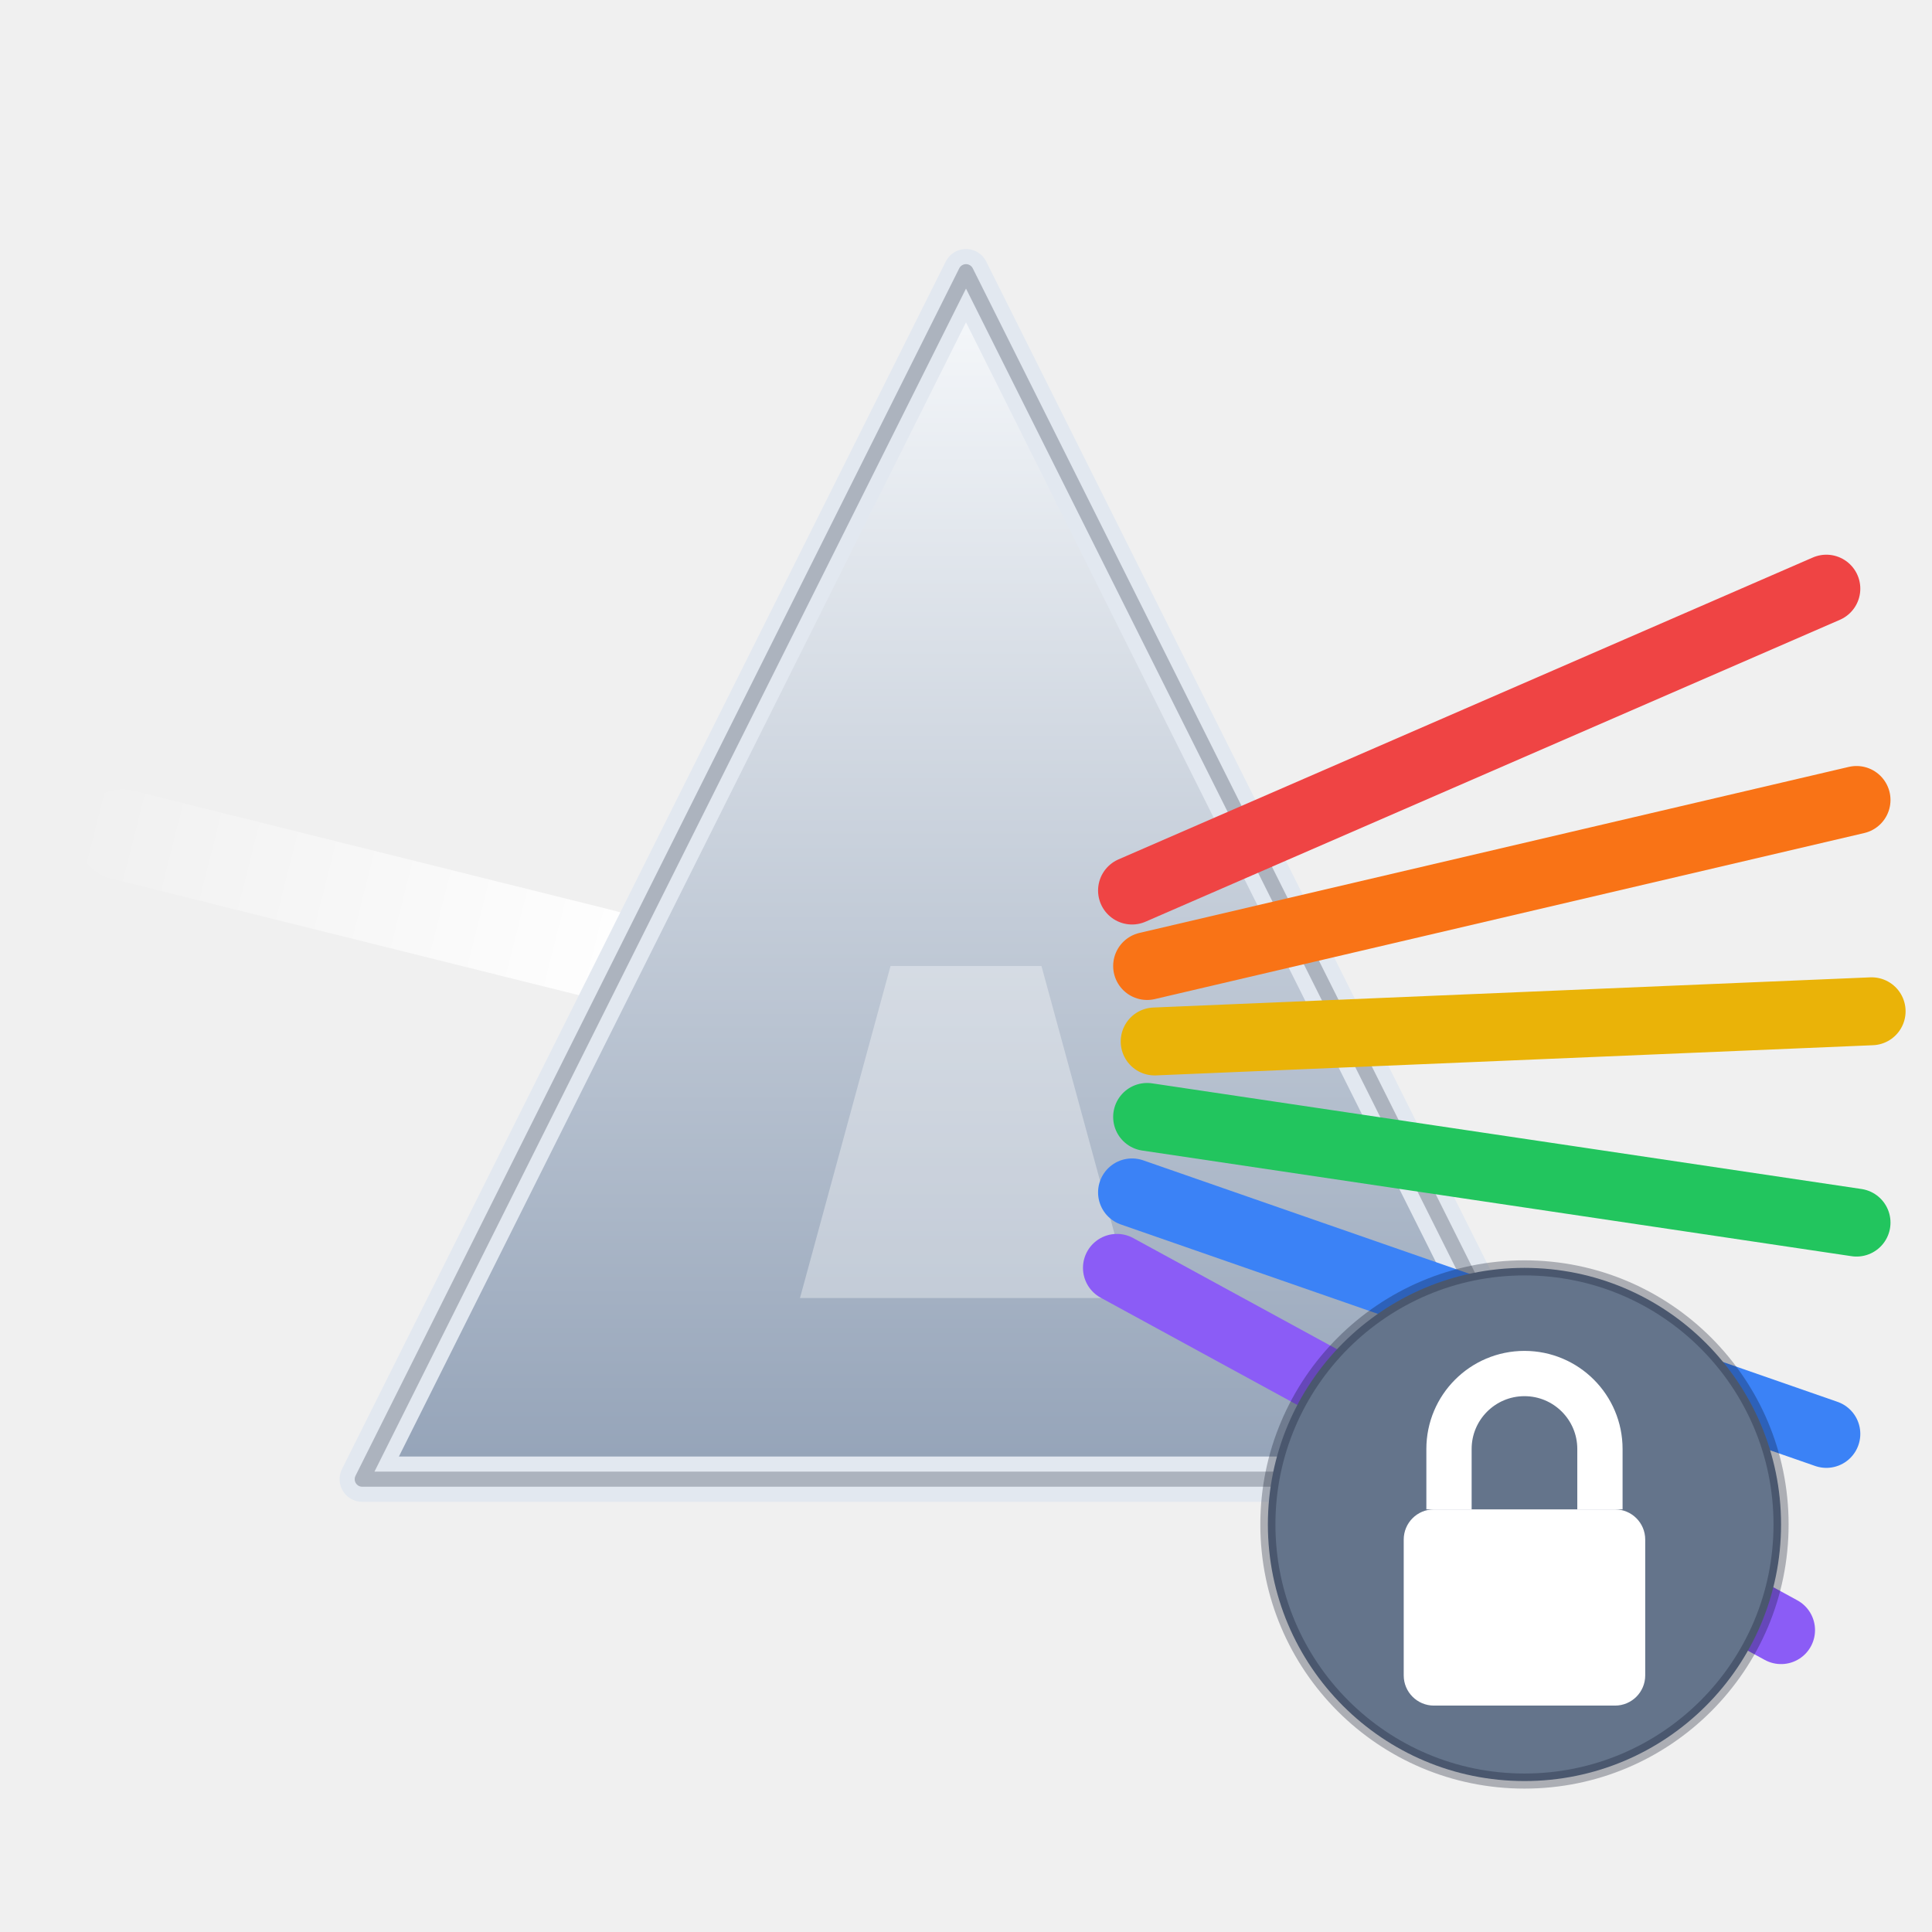
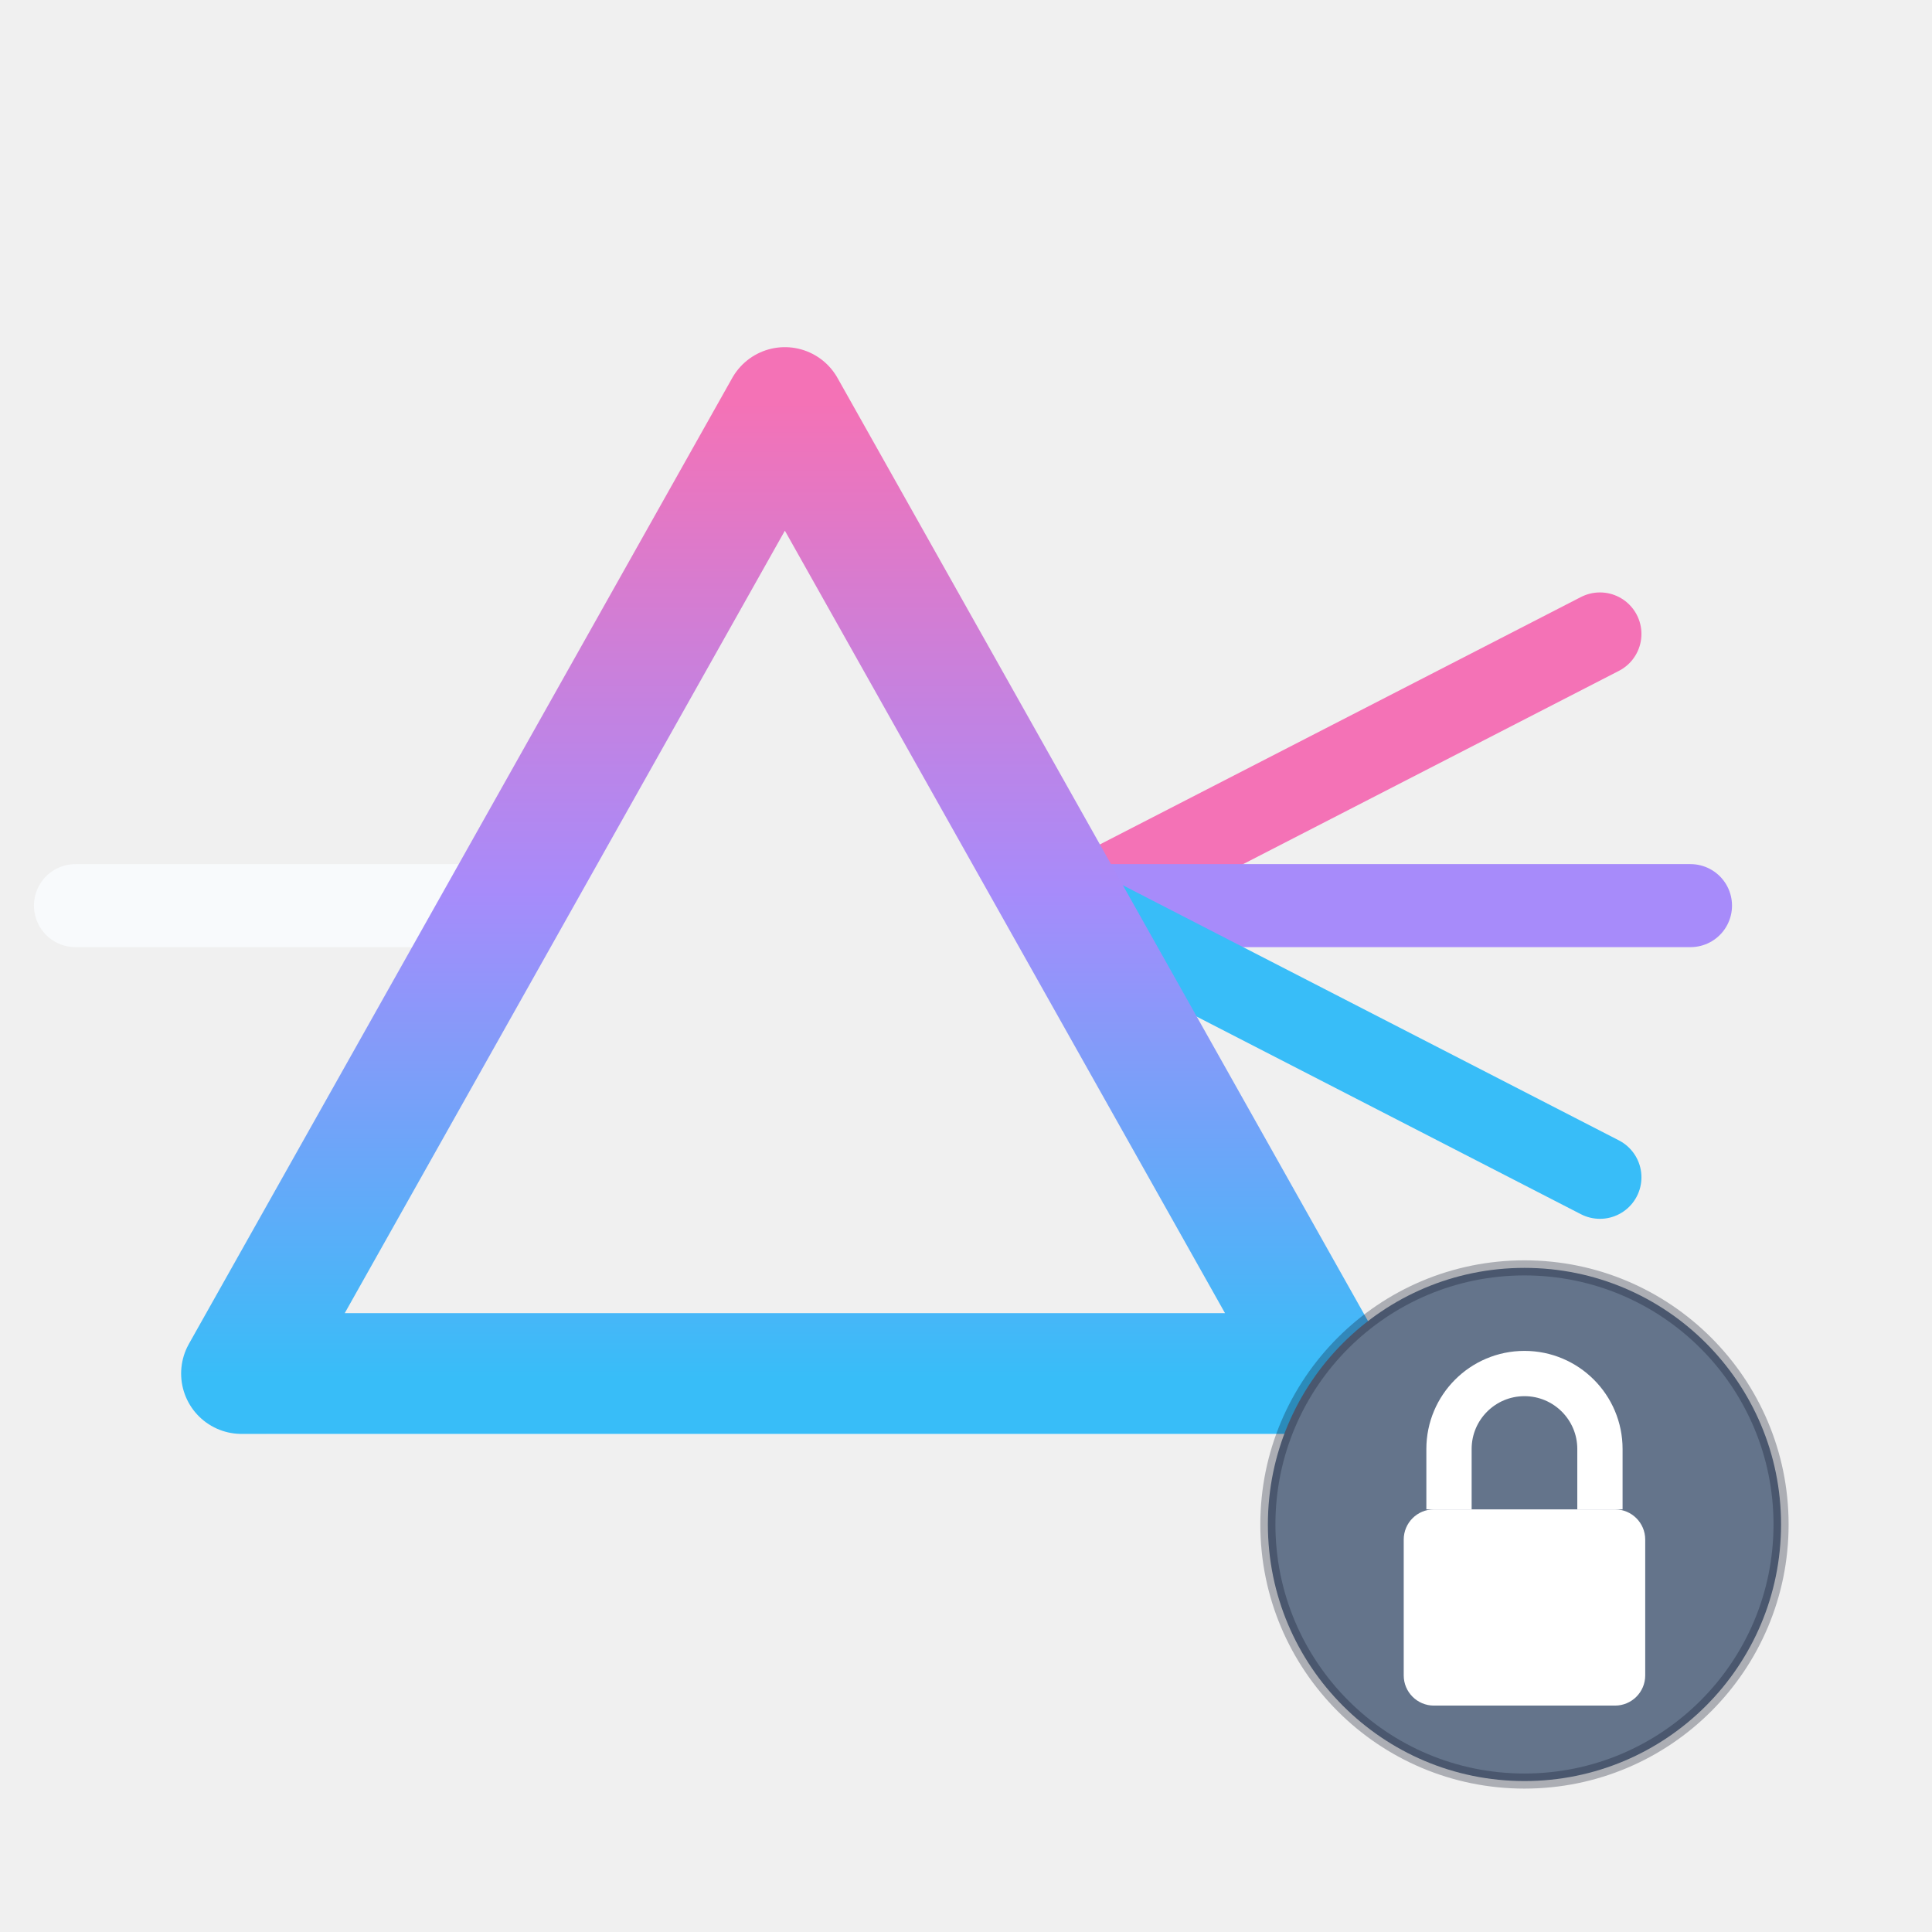
- <svg xmlns="http://www.w3.org/2000/svg" version="1.1" width="256" height="256" viewBox="0 0 256 256">
+ <svg xmlns="http://www.w3.org/2000/svg" viewBox="0 0 256 256">
  <defs>
-     <linearGradient id="prismBody" x1="0" y1="0" x2="0" y2="1">
-       <stop offset="0" stop-color="#f8fafc" />
-       <stop offset="1" stop-color="#94a3b8" />
-     </linearGradient>
-     <linearGradient id="beamIn" x1="0" y1="0" x2="1" y2="0">
-       <stop offset="0" stop-color="#ffffff" stop-opacity="0" />
-       <stop offset="1" stop-color="#ffffff" />
+     <linearGradient id="pgrad2" x1="0" y1="0" x2="0" y2="1">
+       <stop offset="0" stop-color="#F472B6" />
+       <stop offset="0.5" stop-color="#A78BFA" />
+       <stop offset="1" stop-color="#38BDF8" />
    </linearGradient>
  </defs>
-   <rect x="8" y="122" width="78" height="12" rx="6" fill="url(#beamIn)" transform="rotate(14 86 128)" />
-   <path d="M128 36 L208 196 L48 196 Z" fill="url(#prismBody)" stroke="#e2e8f0" stroke-width="6" stroke-linejoin="round" />
-   <path d="M128 36 L208 196 L48 196 Z" fill="none" stroke="#0f172a" stroke-opacity="0.25" stroke-width="2" stroke-linejoin="round" />
-   <path d="M118 128 L138 128 L150 172 L106 172 Z" fill="#ffffff" fill-opacity="0.35" />
-   <g stroke-linecap="round">
-     <path d="M150 118 L242 78" stroke="#ef4444" stroke-width="9" />
-     <path d="M152 128 L246 106" stroke="#f97316" stroke-width="9" />
-     <path d="M153 138 L248 134" stroke="#eab308" stroke-width="9" />
-     <path d="M152 148 L246 162" stroke="#22c55e" stroke-width="9" />
-     <path d="M150 158 L242 190" stroke="#3b82f6" stroke-width="9" />
-     <path d="M148 168 L236 216" stroke="#8b5cf6" stroke-width="9" />
+   <g fill="none" stroke-linecap="round" stroke-linejoin="round">
+     <line x1="10" y1="120" x2="67" y2="120" stroke="#F8FAFC" stroke-width="11" />
+     <line x1="142" y1="120" x2="212" y2="84" stroke="#F472B6" stroke-width="11" />
+     <line x1="142" y1="120" x2="224" y2="120" stroke="#A78BFA" stroke-width="11" />
+     <line x1="142" y1="120" x2="212" y2="156" stroke="#38BDF8" stroke-width="11" />
+     <line x1="36" y1="182" x2="176" y2="182" stroke="#F8FAFC" stroke-width="16" />
+     <path d="M104 54 L176 182 L32 182 Z" stroke="url(#pgrad2)" stroke-width="16" />
  </g>
  <circle cx="202" cy="202" r="34" fill="#64748b" stroke="#0f172a" stroke-opacity="0.3" stroke-width="2" />
  <rect x="186" y="200" width="32" height="26" rx="4" fill="#ffffff" />
  <path d="M192 200 v-8 a10 10 0 0 1 20 0 v8" fill="none" stroke="#ffffff" stroke-width="6" />
</svg>
